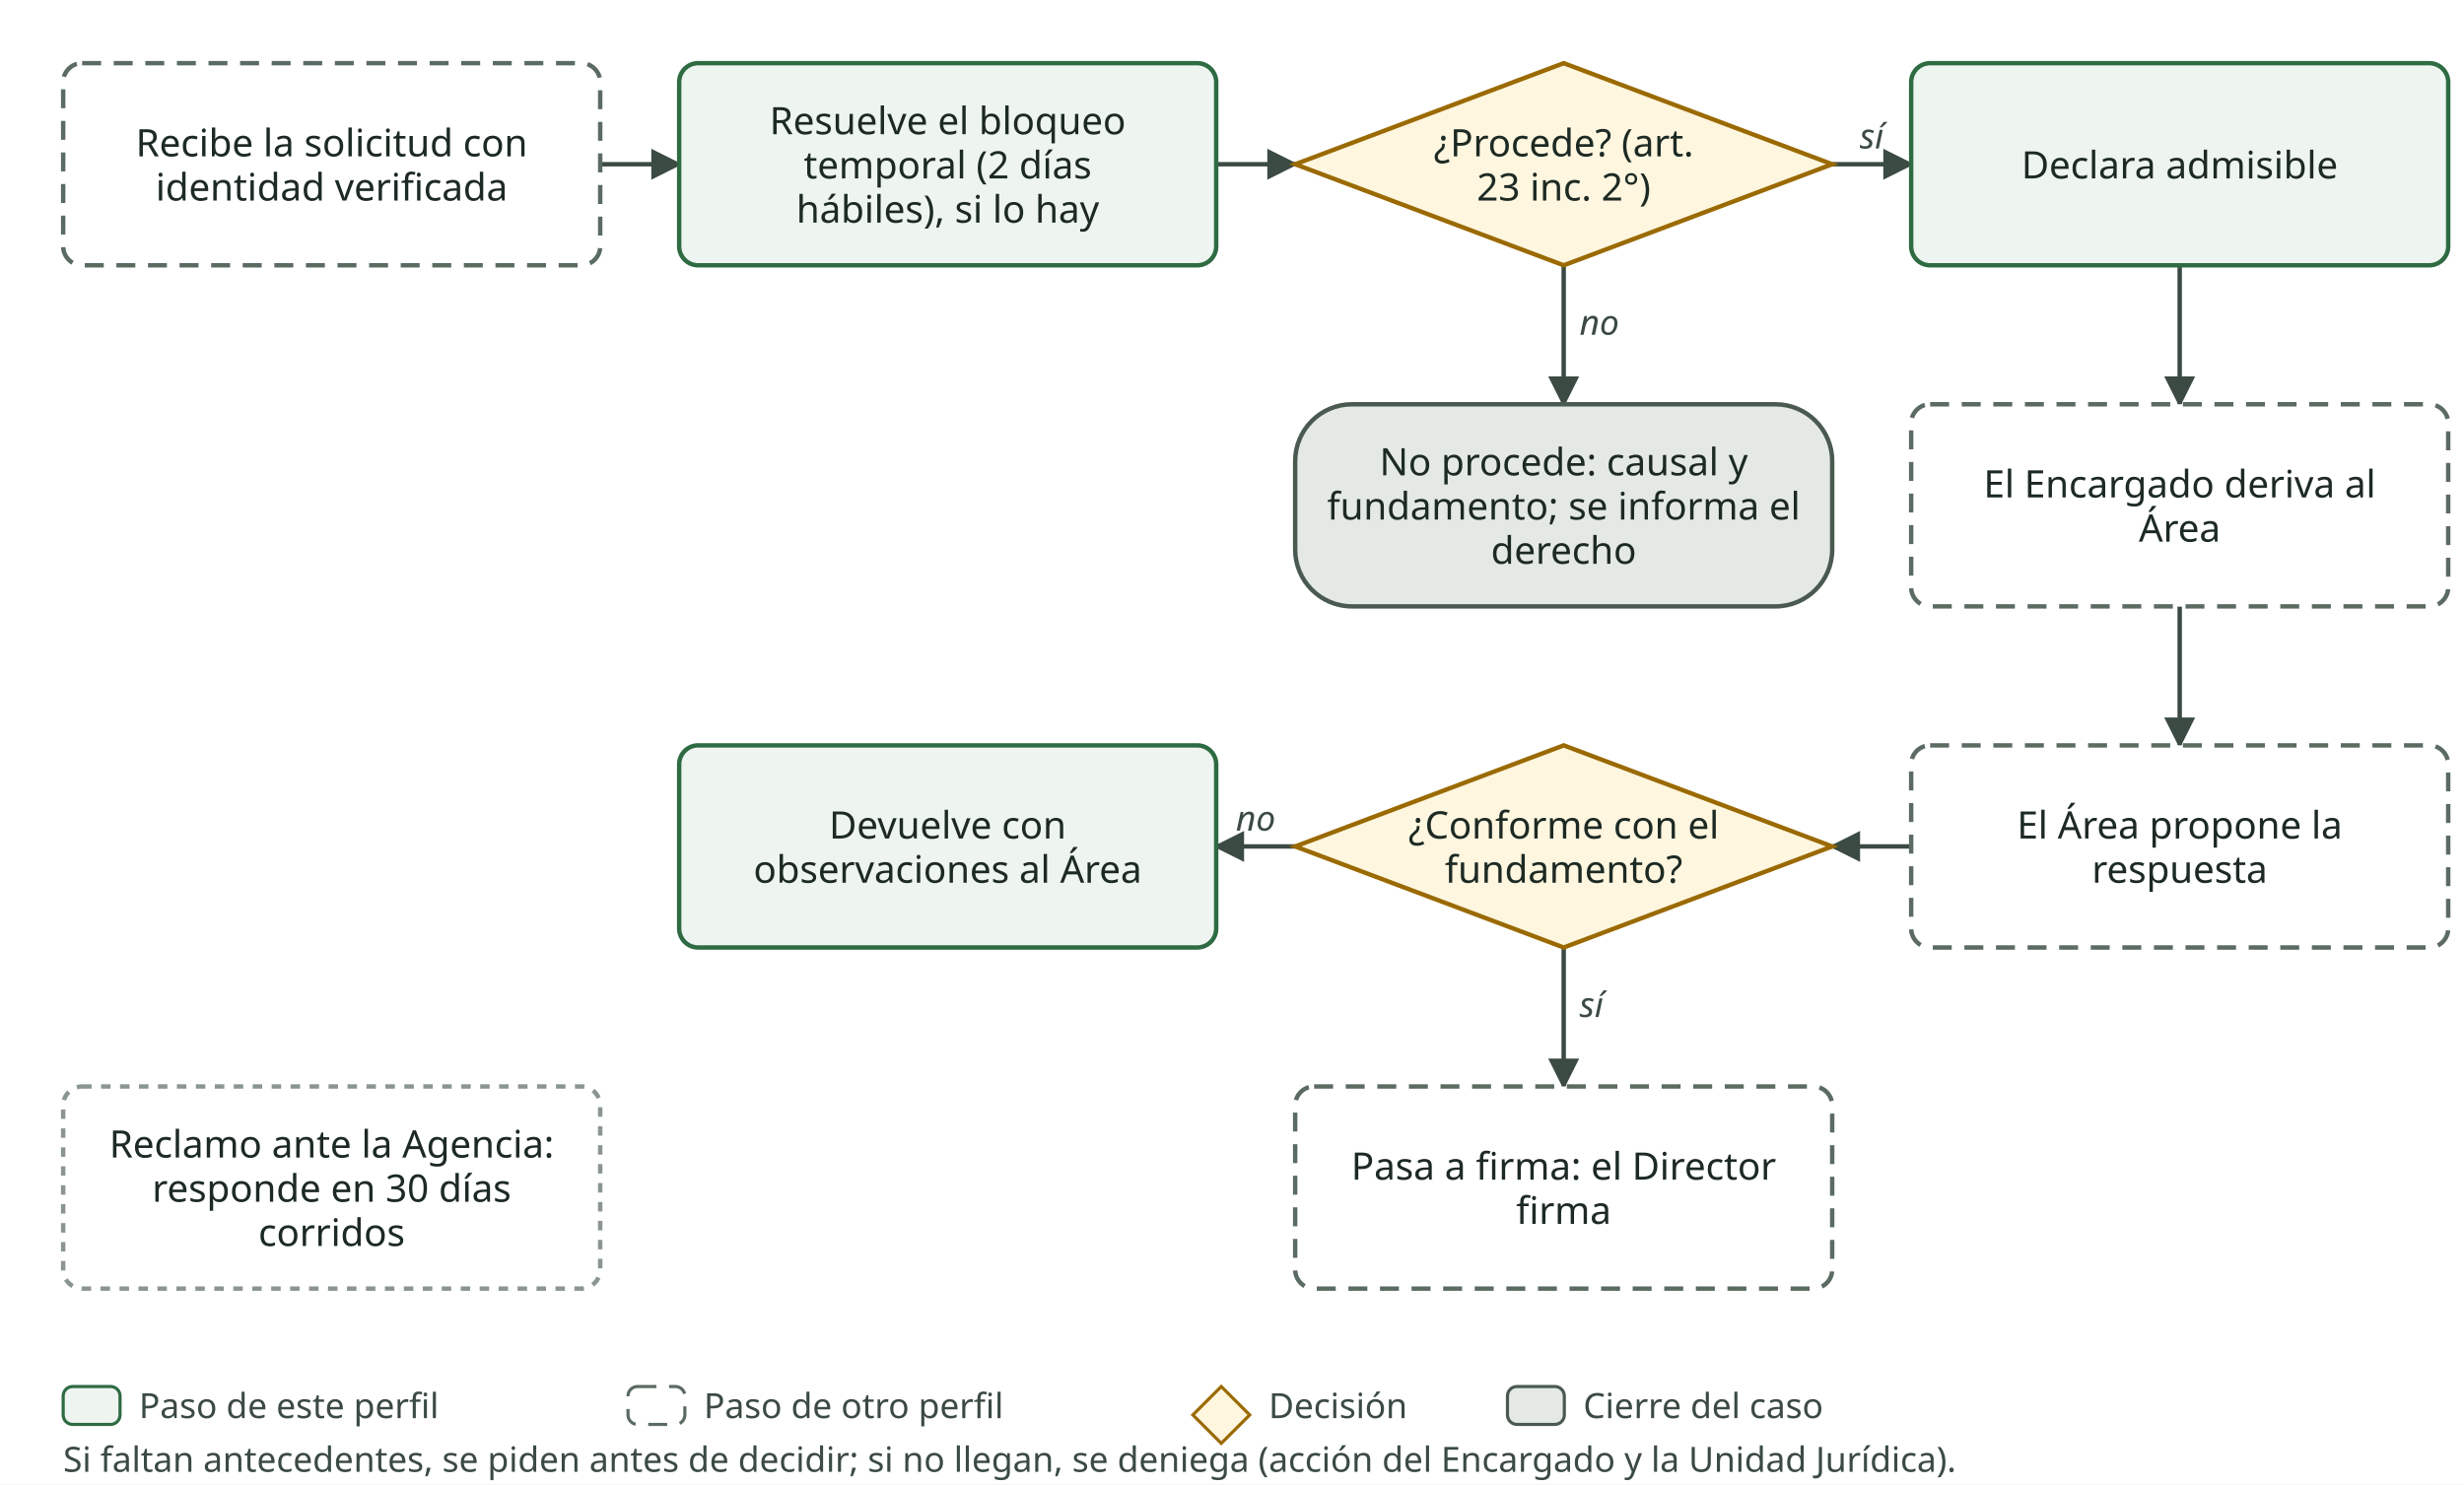
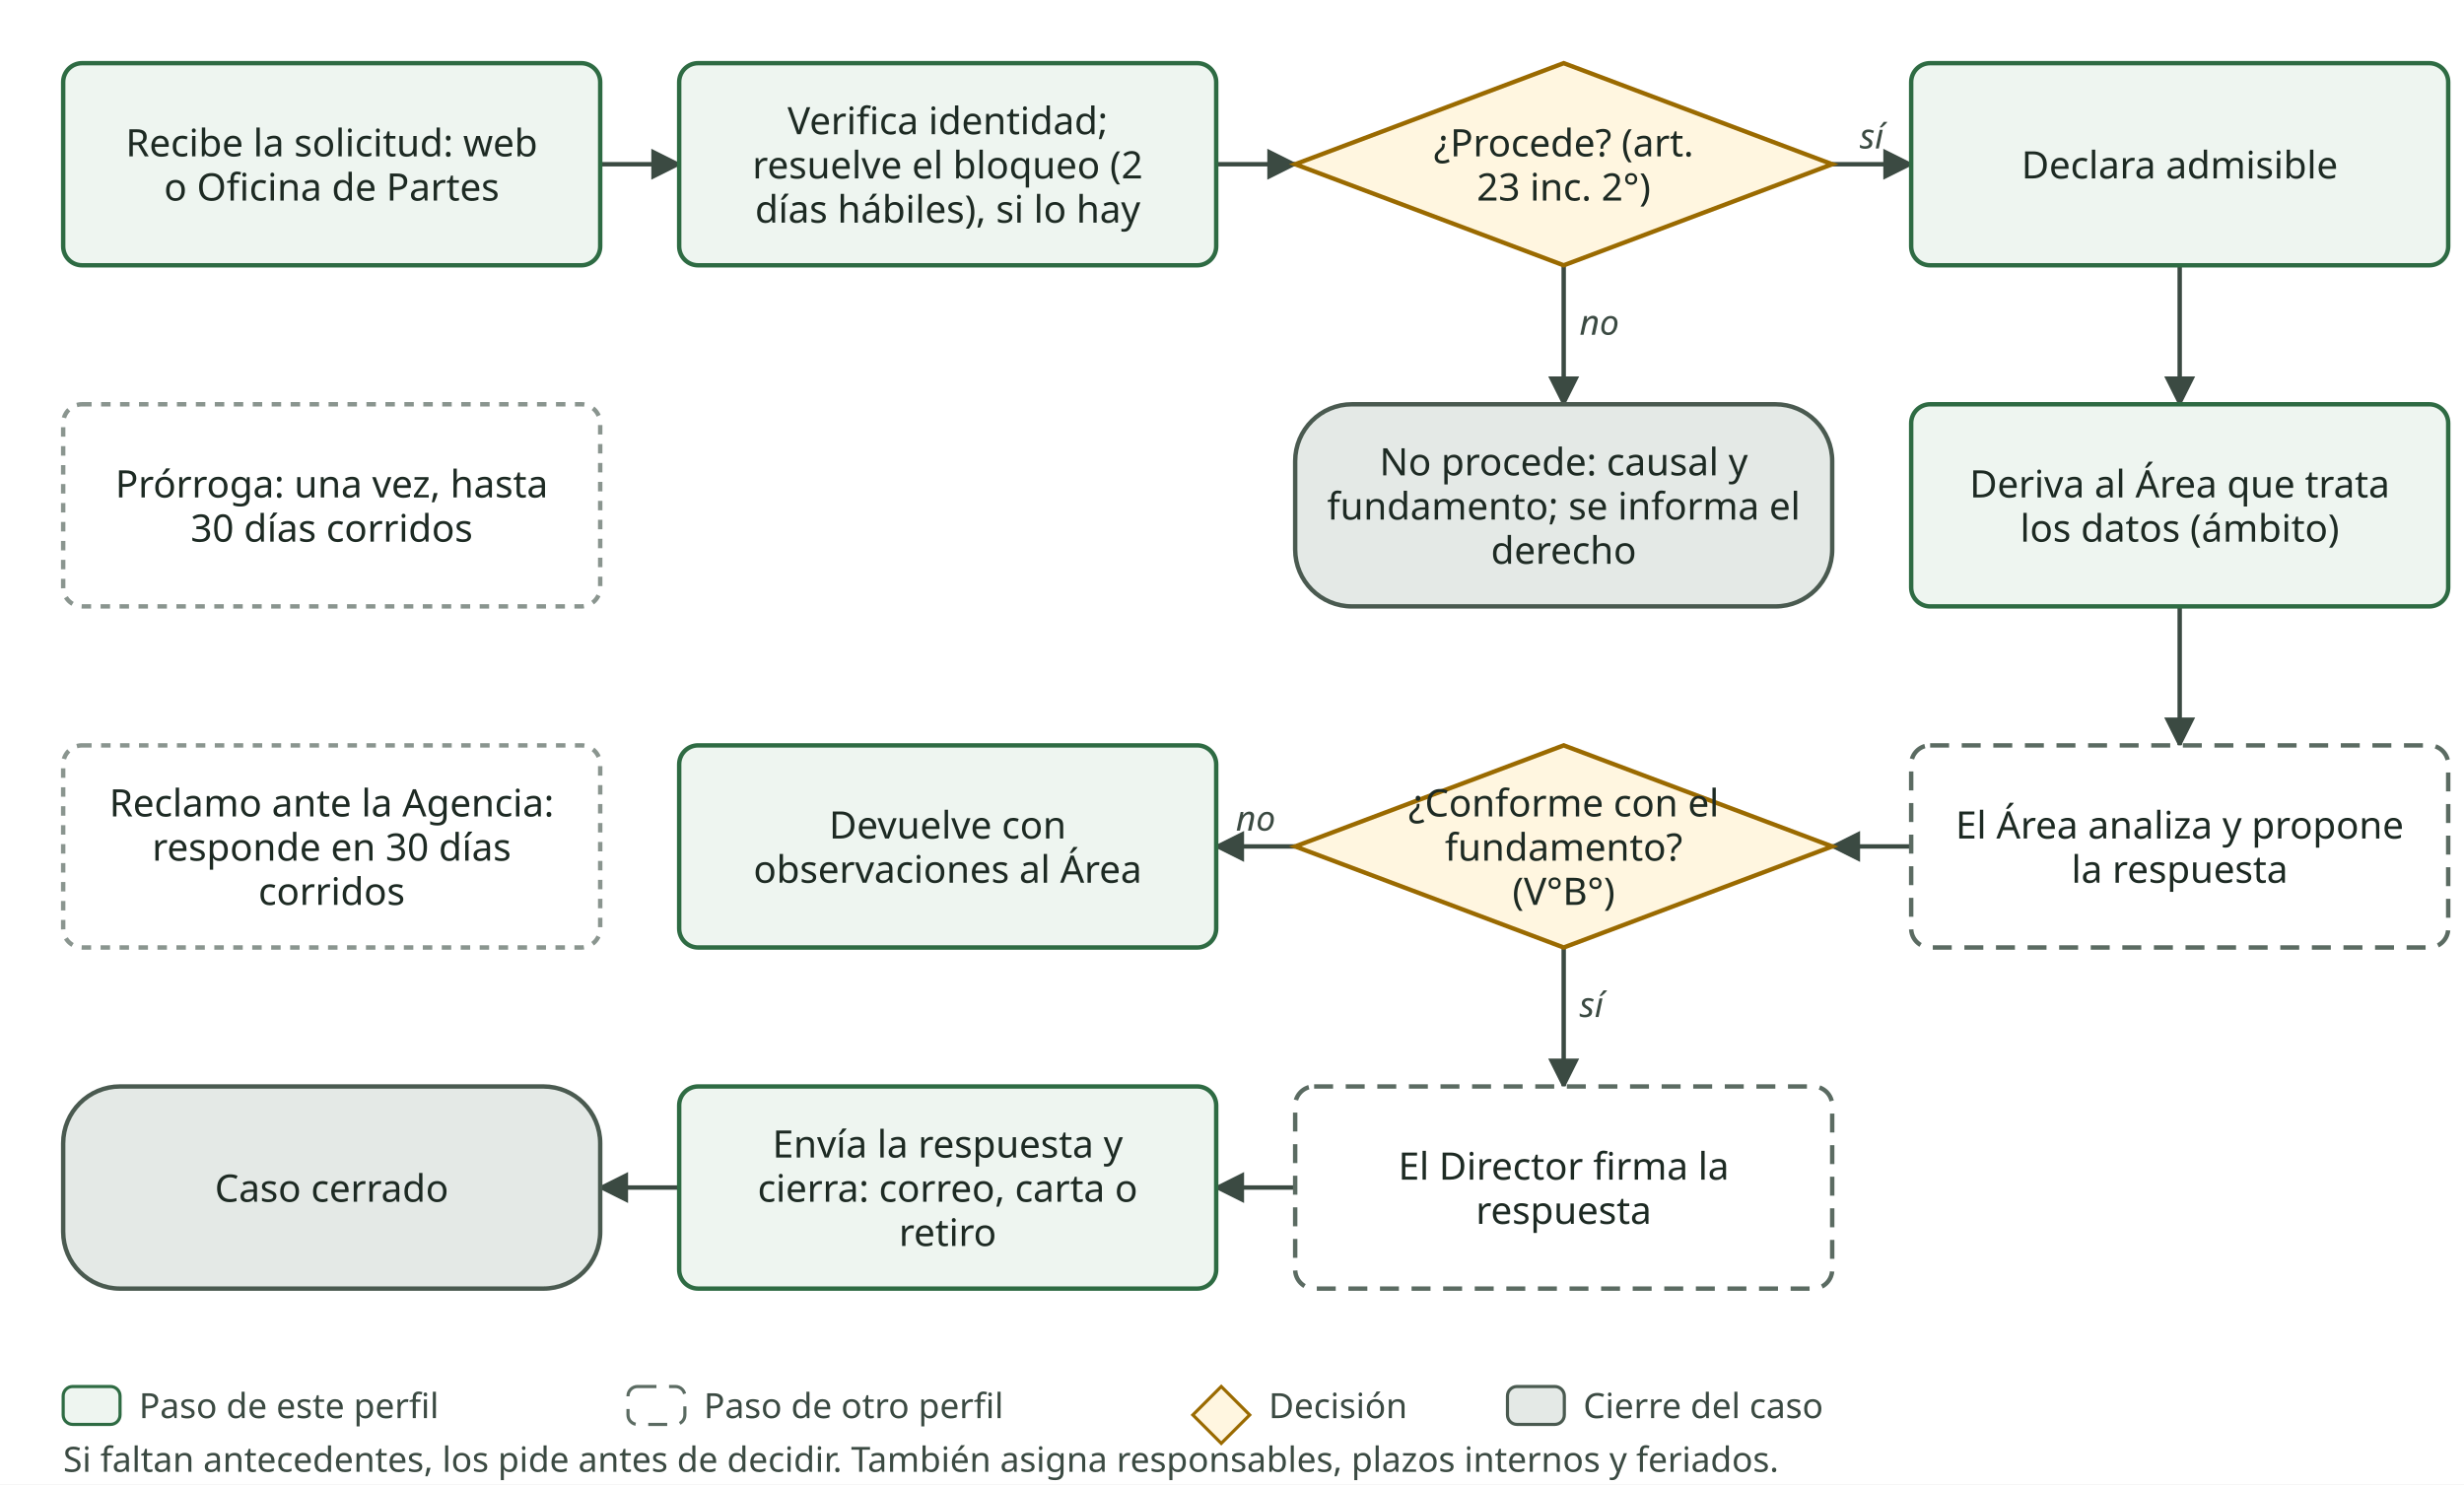
<svg xmlns="http://www.w3.org/2000/svg" viewBox="0 0 780 470" role="img" aria-label="Flujo de la Unidad Jurídica">
  <defs>
    <marker id="f" viewBox="0 0 10 10" refX="9" refY="5" markerWidth="7" markerHeight="7" orient="auto-start-reverse">
      <path d="M0,0 L10,5 L0,10 z" fill="#3b4a42" />
    </marker>
  </defs>
  <style>.tx{font:12px sans-serif;fill:#1d2a23} .et{font:italic 11px sans-serif;fill:#3b4a42} .leyenda{font:11px sans-serif;fill:#3b4a42}</style>
  <rect width="780" height="470" fill="#ffffff" />
  <path d="M 190.0 52.0 L 215.0 52.0" fill="none" stroke="#3b4a42" stroke-width="1.4" marker-end="url(#f)" />
  <path d="M 385.0 52.0 L 410.0 52.0" fill="none" stroke="#3b4a42" stroke-width="1.4" marker-end="url(#f)" />
  <path d="M 580.0 52.0 L 605.0 52.0" fill="none" stroke="#3b4a42" stroke-width="1.4" marker-end="url(#f)" />
  <text x="592.5" y="47.0" class="et" text-anchor="middle">sí</text>
  <path d="M 495.0 84.0 L 495.0 128.0" fill="none" stroke="#3b4a42" stroke-width="1.4" marker-end="url(#f)" />
  <text x="500.0" y="106.0" class="et" text-anchor="start">no</text>
  <path d="M 690.0 84.0 L 690.0 128.0" fill="none" stroke="#3b4a42" stroke-width="1.4" marker-end="url(#f)" />
  <path d="M 690.0 192.0 L 690.0 236.0" fill="none" stroke="#3b4a42" stroke-width="1.4" marker-end="url(#f)" />
  <path d="M 605.0 268.0 L 580.0 268.0" fill="none" stroke="#3b4a42" stroke-width="1.4" marker-end="url(#f)" />
  <path d="M 410.0 268.0 L 385.0 268.0" fill="none" stroke="#3b4a42" stroke-width="1.4" marker-end="url(#f)" />
  <text x="397.5" y="263.0" class="et" text-anchor="middle">no</text>
  <path d="M 495.0 300.0 L 495.0 344.0" fill="none" stroke="#3b4a42" stroke-width="1.4" marker-end="url(#f)" />
  <text x="500.0" y="322.0" class="et" text-anchor="start">sí</text>
-   <rect x="20" y="20" width="170" height="64" rx="6" fill="#ffffff" stroke="#5b6b62" stroke-width="1.4" stroke-dasharray="6 4" />
-   <text x="105.0" y="49.5" class="tx" text-anchor="middle">Recibe la solicitud con</text>
-   <text x="105.0" y="63.5" class="tx" text-anchor="middle">identidad verificada</text>
+   <path d="M 410.0 376.0 L 385.0 376.0" fill="none" stroke="#3b4a42" stroke-width="1.4" marker-end="url(#f)" />
+   <path d="M 215.0 376.0 L 190.0 376.0" fill="none" stroke="#3b4a42" stroke-width="1.4" marker-end="url(#f)" />
+   <rect x="20" y="20" width="170" height="64" rx="6" fill="#eef5f0" stroke="#2e6b43" stroke-width="1.4" />
+   <text x="105.0" y="49.5" class="tx" text-anchor="middle">Recibe la solicitud: web</text>
+   <text x="105.0" y="63.5" class="tx" text-anchor="middle">o Oficina de Partes</text>
  <rect x="215" y="20" width="170" height="64" rx="6" fill="#eef5f0" stroke="#2e6b43" stroke-width="1.4" />
-   <text x="300.0" y="42.5" class="tx" text-anchor="middle">Resuelve el bloqueo</text>
-   <text x="300.0" y="56.5" class="tx" text-anchor="middle">temporal (2 días</text>
-   <text x="300.0" y="70.5" class="tx" text-anchor="middle">hábiles), si lo hay</text>
+   <text x="300.0" y="42.5" class="tx" text-anchor="middle">Verifica identidad;</text>
+   <text x="300.0" y="56.5" class="tx" text-anchor="middle">resuelve el bloqueo (2</text>
+   <text x="300.0" y="70.5" class="tx" text-anchor="middle">días hábiles), si lo hay</text>
  <polygon points="495.0,20 580,52.0 495.0,84 410,52.0" fill="#fff6e0" stroke="#9a6a00" stroke-width="1.4" />
  <text x="495.0" y="49.5" class="tx" text-anchor="middle">¿Procede? (art.</text>
  <text x="495.0" y="63.5" class="tx" text-anchor="middle">23 inc. 2°)</text>
  <rect x="605" y="20" width="170" height="64" rx="6" fill="#eef5f0" stroke="#2e6b43" stroke-width="1.4" />
  <text x="690.0" y="56.5" class="tx" text-anchor="middle">Declara admisible</text>
  <rect x="410" y="128" width="170" height="64" rx="18" fill="#e4e9e6" stroke="#4a5a50" stroke-width="1.4" />
  <text x="495.0" y="150.5" class="tx" text-anchor="middle">No procede: causal y</text>
  <text x="495.0" y="164.5" class="tx" text-anchor="middle">fundamento; se informa el</text>
  <text x="495.0" y="178.5" class="tx" text-anchor="middle">derecho</text>
-   <rect x="605" y="128" width="170" height="64" rx="6" fill="#ffffff" stroke="#5b6b62" stroke-width="1.4" stroke-dasharray="6 4" />
-   <text x="690.0" y="157.5" class="tx" text-anchor="middle">El Encargado deriva al</text>
-   <text x="690.0" y="171.5" class="tx" text-anchor="middle">Área</text>
+   <rect x="605" y="128" width="170" height="64" rx="6" fill="#eef5f0" stroke="#2e6b43" stroke-width="1.4" />
+   <text x="690.0" y="157.5" class="tx" text-anchor="middle">Deriva al Área que trata</text>
+   <text x="690.0" y="171.5" class="tx" text-anchor="middle">los datos (ámbito)</text>
  <rect x="605" y="236" width="170" height="64" rx="6" fill="#ffffff" stroke="#5b6b62" stroke-width="1.4" stroke-dasharray="6 4" />
-   <text x="690.0" y="265.5" class="tx" text-anchor="middle">El Área propone la</text>
-   <text x="690.0" y="279.5" class="tx" text-anchor="middle">respuesta</text>
+   <text x="690.0" y="265.5" class="tx" text-anchor="middle">El Área analiza y propone</text>
+   <text x="690.0" y="279.5" class="tx" text-anchor="middle">la respuesta</text>
  <polygon points="495.0,236 580,268.0 495.0,300 410,268.0" fill="#fff6e0" stroke="#9a6a00" stroke-width="1.4" />
-   <text x="495.0" y="265.5" class="tx" text-anchor="middle">¿Conforme con el</text>
-   <text x="495.0" y="279.5" class="tx" text-anchor="middle">fundamento?</text>
+   <text x="495.0" y="258.5" class="tx" text-anchor="middle">¿Conforme con el</text>
+   <text x="495.0" y="272.5" class="tx" text-anchor="middle">fundamento?</text>
+   <text x="495.0" y="286.5" class="tx" text-anchor="middle">(V°B°)</text>
  <rect x="215" y="236" width="170" height="64" rx="6" fill="#eef5f0" stroke="#2e6b43" stroke-width="1.4" />
  <text x="300.0" y="265.5" class="tx" text-anchor="middle">Devuelve con</text>
  <text x="300.0" y="279.5" class="tx" text-anchor="middle">observaciones al Área</text>
  <rect x="410" y="344" width="170" height="64" rx="6" fill="#ffffff" stroke="#5b6b62" stroke-width="1.4" stroke-dasharray="6 4" />
-   <text x="495.0" y="373.5" class="tx" text-anchor="middle">Pasa a firma: el Director</text>
-   <text x="495.0" y="387.5" class="tx" text-anchor="middle">firma</text>
-   <rect x="20" y="344" width="170" height="64" rx="6" fill="#ffffff" stroke="#8a958f" stroke-width="1.4" stroke-dasharray="3 3" />
-   <text x="105.0" y="366.5" class="tx" text-anchor="middle">Reclamo ante la Agencia:</text>
-   <text x="105.0" y="380.5" class="tx" text-anchor="middle">responde en 30 días</text>
-   <text x="105.0" y="394.5" class="tx" text-anchor="middle">corridos</text>
+   <text x="495.0" y="373.5" class="tx" text-anchor="middle">El Director firma la</text>
+   <text x="495.0" y="387.5" class="tx" text-anchor="middle">respuesta</text>
+   <rect x="215" y="344" width="170" height="64" rx="6" fill="#eef5f0" stroke="#2e6b43" stroke-width="1.4" />
+   <text x="300.0" y="366.5" class="tx" text-anchor="middle">Envía la respuesta y</text>
+   <text x="300.0" y="380.5" class="tx" text-anchor="middle">cierra: correo, carta o</text>
+   <text x="300.0" y="394.5" class="tx" text-anchor="middle">retiro</text>
+   <rect x="20" y="344" width="170" height="64" rx="18" fill="#e4e9e6" stroke="#4a5a50" stroke-width="1.4" />
+   <text x="105.0" y="380.5" class="tx" text-anchor="middle">Caso cerrado</text>
+   <rect x="20" y="128" width="170" height="64" rx="6" fill="#ffffff" stroke="#8a958f" stroke-width="1.4" stroke-dasharray="3 3" />
+   <text x="105.0" y="157.5" class="tx" text-anchor="middle">Prórroga: una vez, hasta</text>
+   <text x="105.0" y="171.5" class="tx" text-anchor="middle">30 días corridos</text>
+   <rect x="20" y="236" width="170" height="64" rx="6" fill="#ffffff" stroke="#8a958f" stroke-width="1.4" stroke-dasharray="3 3" />
+   <text x="105.0" y="258.5" class="tx" text-anchor="middle">Reclamo ante la Agencia:</text>
+   <text x="105.0" y="272.5" class="tx" text-anchor="middle">responde en 30 días</text>
+   <text x="105.0" y="286.5" class="tx" text-anchor="middle">corridos</text>
  <rect x="20" y="439" width="18" height="12" rx="3" fill="#eef5f0" stroke="#2e6b43" />
  <text x="44" y="449" class="leyenda">Paso de este perfil</text>
  <rect x="198.8" y="439" width="18" height="12" rx="3" fill="#ffffff" stroke="#5b6b62" stroke-dasharray="6 4" />
  <text x="222.8" y="449" class="leyenda">Paso de otro perfil</text>
  <polygon points="386.6,439 395.6,448 386.6,457 377.6,448" fill="#fff6e0" stroke="#9a6a00" />
  <text x="401.6" y="449" class="leyenda">Decisión</text>
  <rect x="477.2" y="439" width="18" height="12" rx="3" fill="#e4e9e6" stroke="#4a5a50" />
  <text x="501.2" y="449" class="leyenda">Cierre del caso</text>
-   <text x="20" y="466" class="leyenda">Si faltan antecedentes, se piden antes de decidir; si no llegan, se deniega (acción del Encargado y la Unidad Jurídica).</text>
+   <text x="20" y="466" class="leyenda">Si faltan antecedentes, los pide antes de decidir. También asigna responsables, plazos internos y feriados.</text>
</svg>
